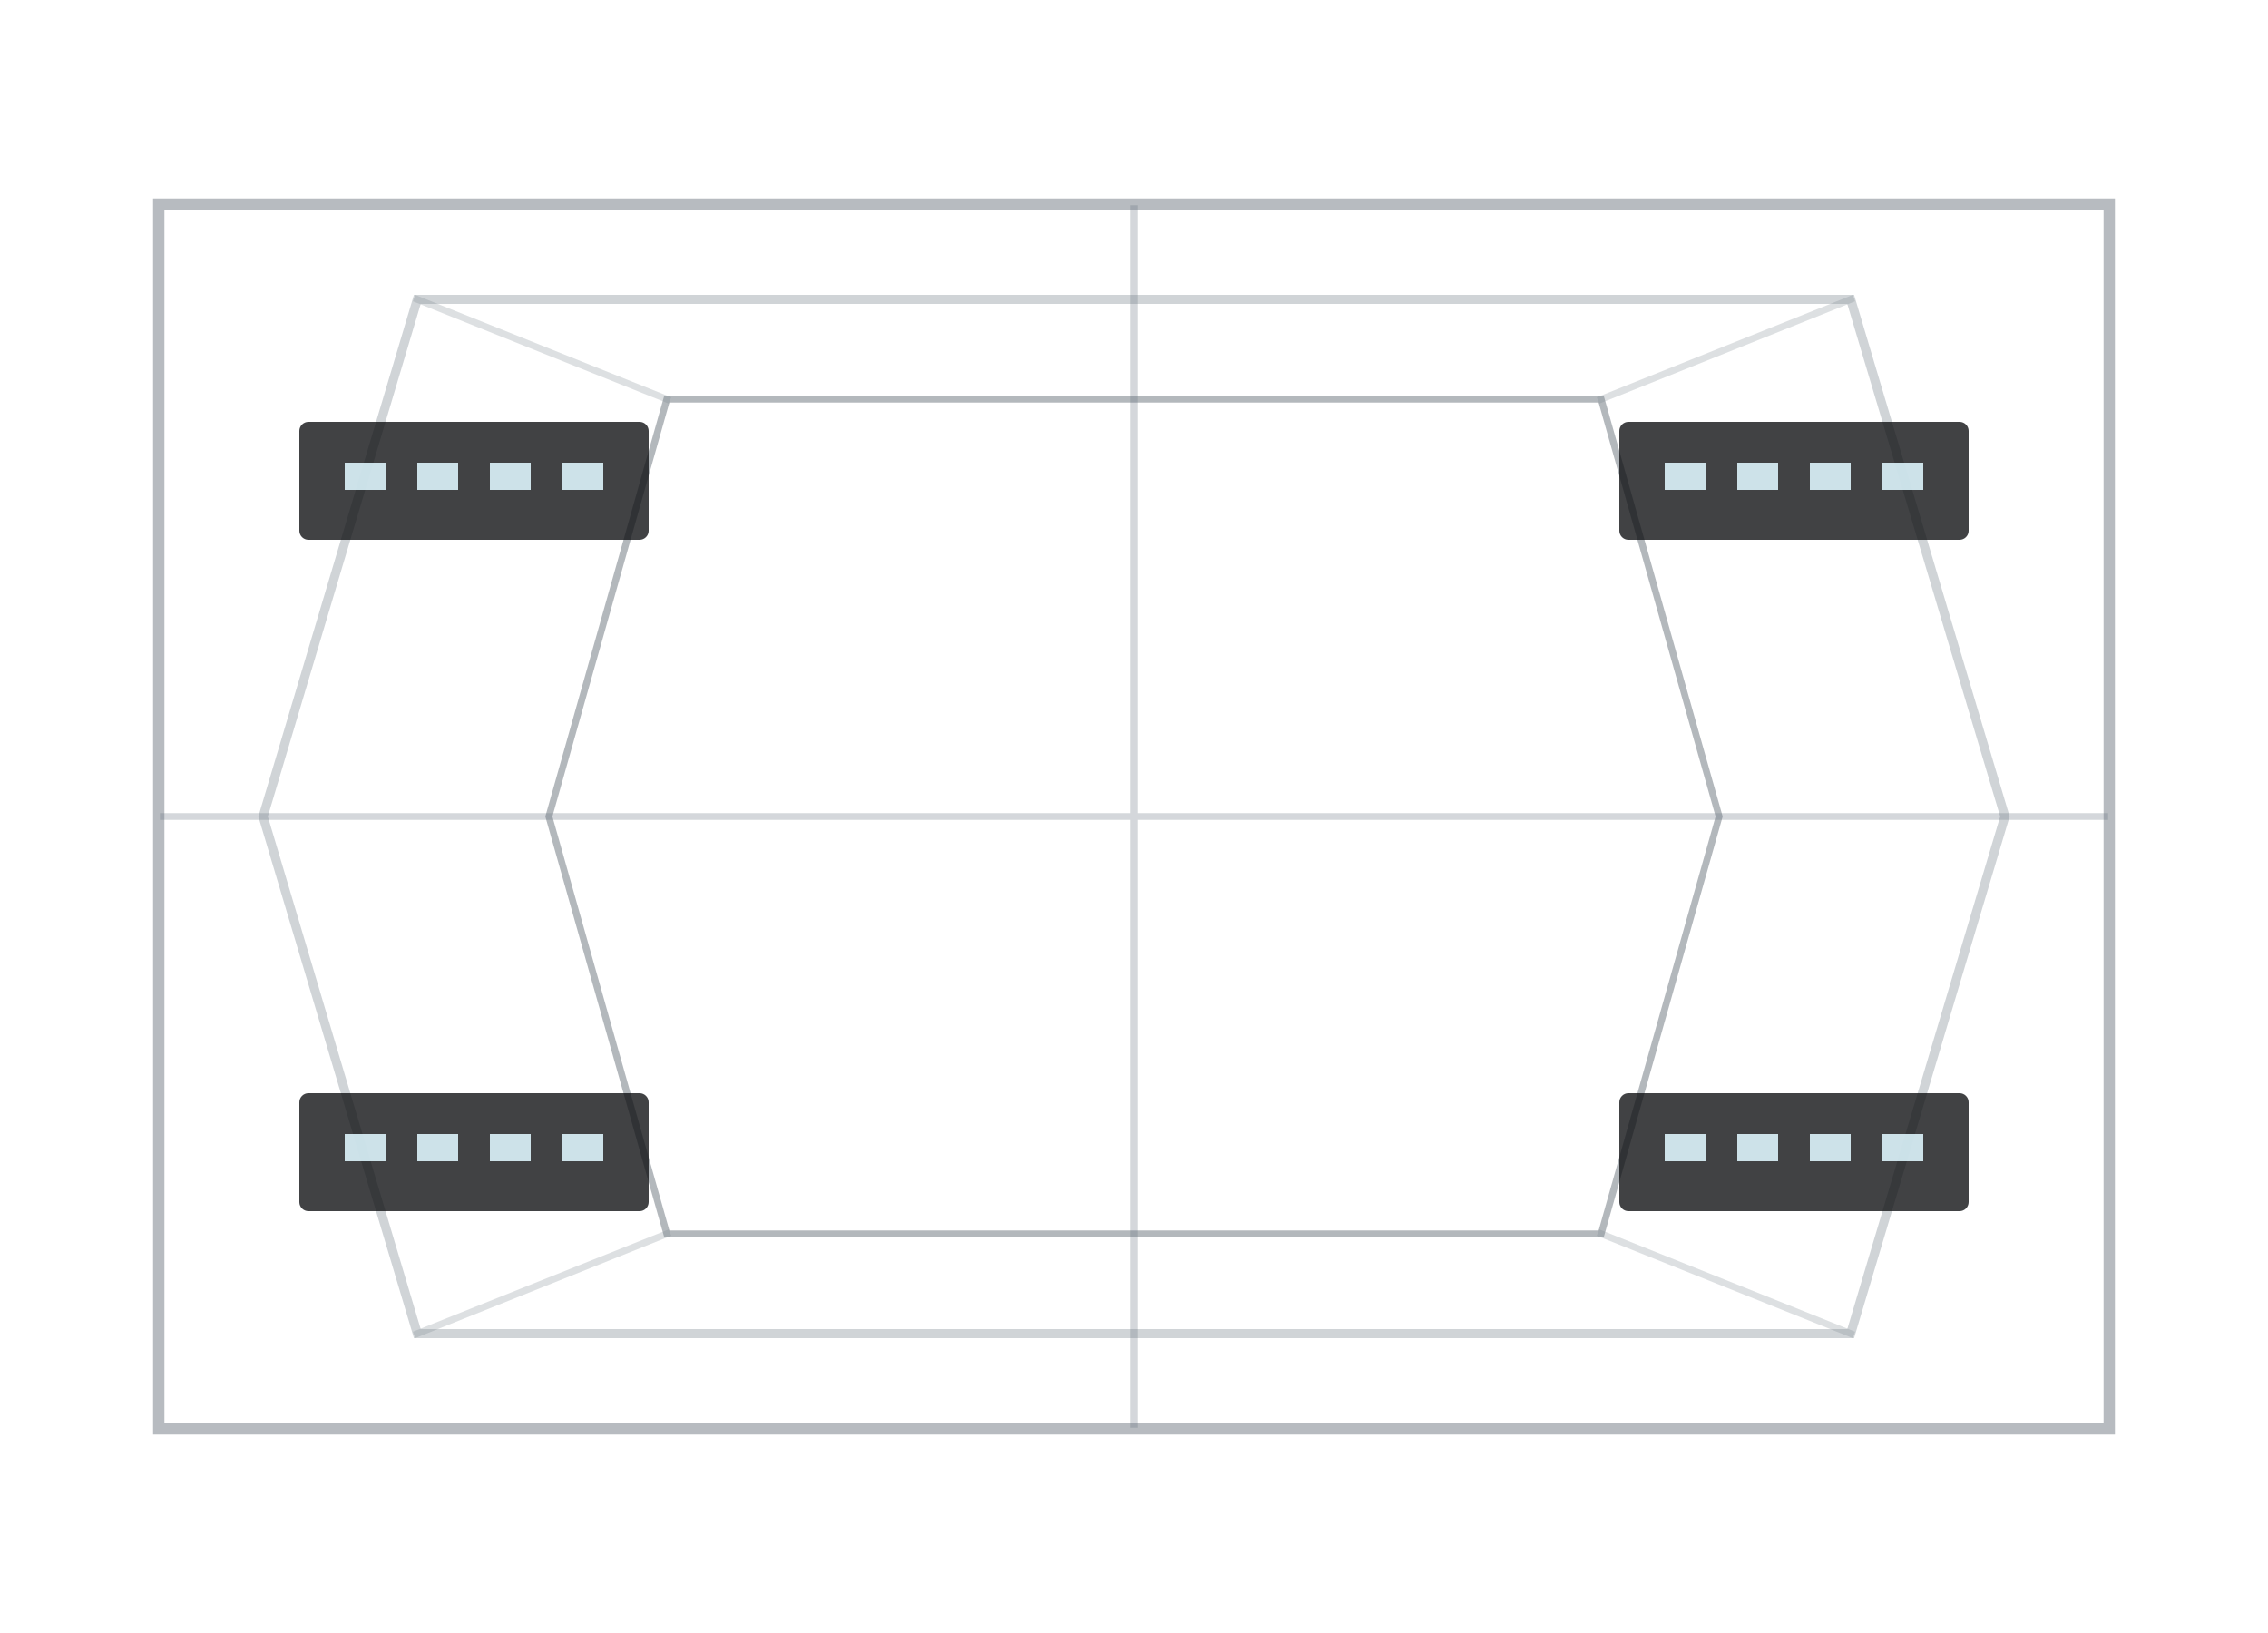
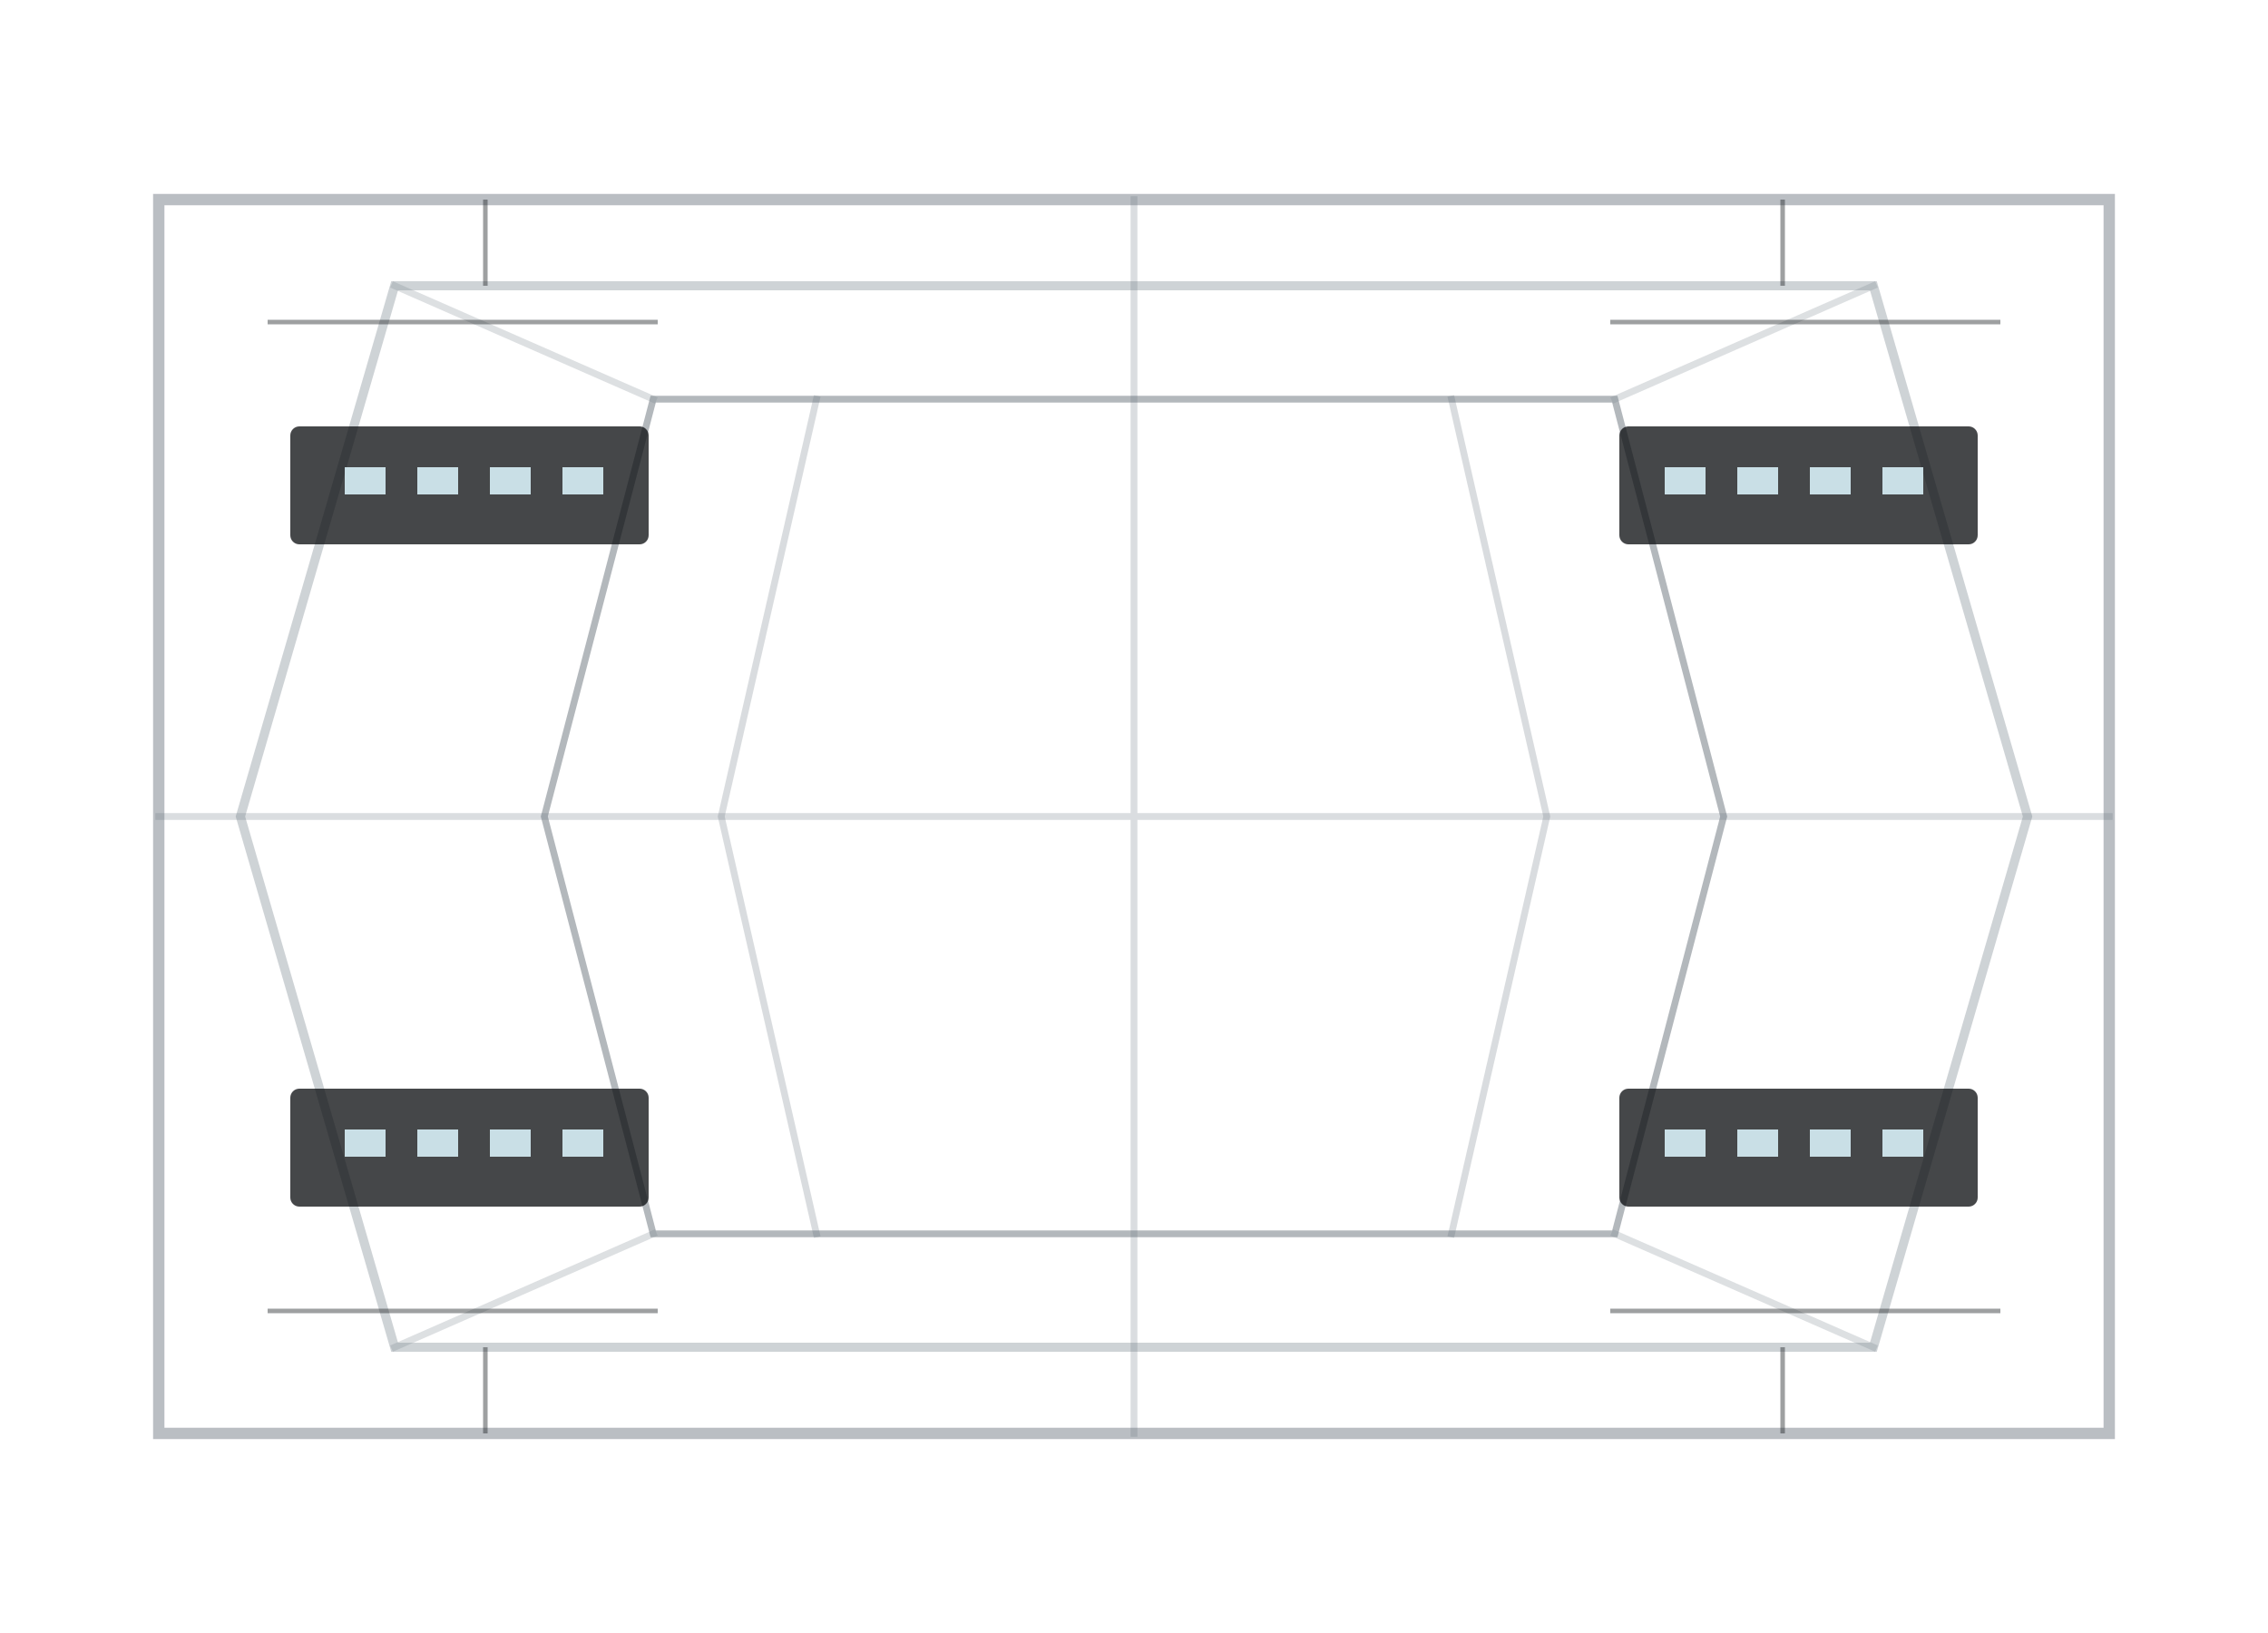
<svg xmlns="http://www.w3.org/2000/svg" viewBox="0 0 1000 720">
  <rect width="1000" height="720" fill="none" />
  <g fill="none" stroke-linecap="square">
-     <path d="M70 90 H930 V630 H70 Z" stroke="#5b6470" stroke-width="5" opacity="0.44" />
-     <path d="M184 132 H816 L884 360 L816 588 H184 L116 360 Z" stroke="#74808a" stroke-width="4" opacity="0.34" />
-     <path d="M294 176 H706 L758 360 L706 544 H294 L242 360 Z" stroke="#4b5560" stroke-width="3" opacity="0.42" />
-     <path d="M500 92 V628 M72 360 H928" stroke="#66717c" stroke-width="3" opacity="0.28" />
-     <path d="M184 132 L294 176 M816 132 L706 176 M184 588 L294 544 M816 588 L706 544" stroke="#77828b" stroke-width="3" opacity="0.25" />
+     <path d="M70 88 H930 V632 H70 Z" stroke="#5b6470" stroke-width="5" opacity="0.42" />
+     <path d="M174 126 H826 L894 360 L826 594 H174 L106 360 Z" stroke="#74808a" stroke-width="4" opacity="0.35" />
+     <path d="M288 176 H712 L760 360 L712 544 H288 L240 360 Z" stroke="#4b5560" stroke-width="3" opacity="0.42" />
+     <path d="M500 88 V632 M70 360 H930" stroke="#66717c" stroke-width="3" opacity="0.24" />
+     <path d="M174 126 L288 176 M826 126 L712 176 M174 594 L288 544 M826 594 L712 544" stroke="#77828b" stroke-width="3" opacity="0.25" />
+     <path d="M360 176 L318 360 L360 544 M640 176 L682 360 L640 544" stroke="#626d78" stroke-width="3" opacity="0.24" />
  </g>
-   <g fill="#0b0d10" opacity="0.78">
-     <rect x="132" y="482" width="154" height="52" rx="4" />
-     <rect x="714" y="482" width="154" height="52" rx="4" />
-     <rect x="132" y="186" width="154" height="52" rx="4" />
-     <rect x="714" y="186" width="154" height="52" rx="4" />
+   <g fill="#0b0d10" opacity="0.76">
+     <rect x="128" y="480" width="158" height="52" rx="4" />
+     <rect x="714" y="480" width="158" height="52" rx="4" />
+     <rect x="128" y="188" width="158" height="52" rx="4" />
+     <rect x="714" y="188" width="158" height="52" rx="4" />
  </g>
-   <g fill="#dff7ff" opacity="0.88">
-     <rect x="152" y="500" width="18" height="12" />
-     <rect x="184" y="500" width="18" height="12" />
-     <rect x="216" y="500" width="18" height="12" />
-     <rect x="248" y="500" width="18" height="12" />
-     <rect x="734" y="500" width="18" height="12" />
-     <rect x="766" y="500" width="18" height="12" />
-     <rect x="798" y="500" width="18" height="12" />
-     <rect x="830" y="500" width="18" height="12" />
-     <rect x="152" y="204" width="18" height="12" />
-     <rect x="184" y="204" width="18" height="12" />
-     <rect x="216" y="204" width="18" height="12" />
-     <rect x="248" y="204" width="18" height="12" />
-     <rect x="734" y="204" width="18" height="12" />
-     <rect x="766" y="204" width="18" height="12" />
-     <rect x="798" y="204" width="18" height="12" />
-     <rect x="830" y="204" width="18" height="12" />
+   <g fill="#dff7ff" opacity="0.86">
+     <rect x="152" y="498" width="18" height="12" />
+     <rect x="184" y="498" width="18" height="12" />
+     <rect x="216" y="498" width="18" height="12" />
+     <rect x="248" y="498" width="18" height="12" />
+     <rect x="734" y="498" width="18" height="12" />
+     <rect x="766" y="498" width="18" height="12" />
+     <rect x="798" y="498" width="18" height="12" />
+     <rect x="830" y="498" width="18" height="12" />
+     <rect x="152" y="206" width="18" height="12" />
+     <rect x="184" y="206" width="18" height="12" />
+     <rect x="216" y="206" width="18" height="12" />
+     <rect x="248" y="206" width="18" height="12" />
+     <rect x="734" y="206" width="18" height="12" />
+     <rect x="766" y="206" width="18" height="12" />
+     <rect x="798" y="206" width="18" height="12" />
+     <rect x="830" y="206" width="18" height="12" />
+   </g>
+   <g fill="none" stroke="#171c20" stroke-width="2" opacity="0.42">
+     <path d="M118 142 H290 M710 142 H882 M118 578 H290 M710 578 H882" />
+     <path d="M214 88 V126 M786 88 V126 M214 594 V632 M786 594 V632" />
  </g>
</svg>
